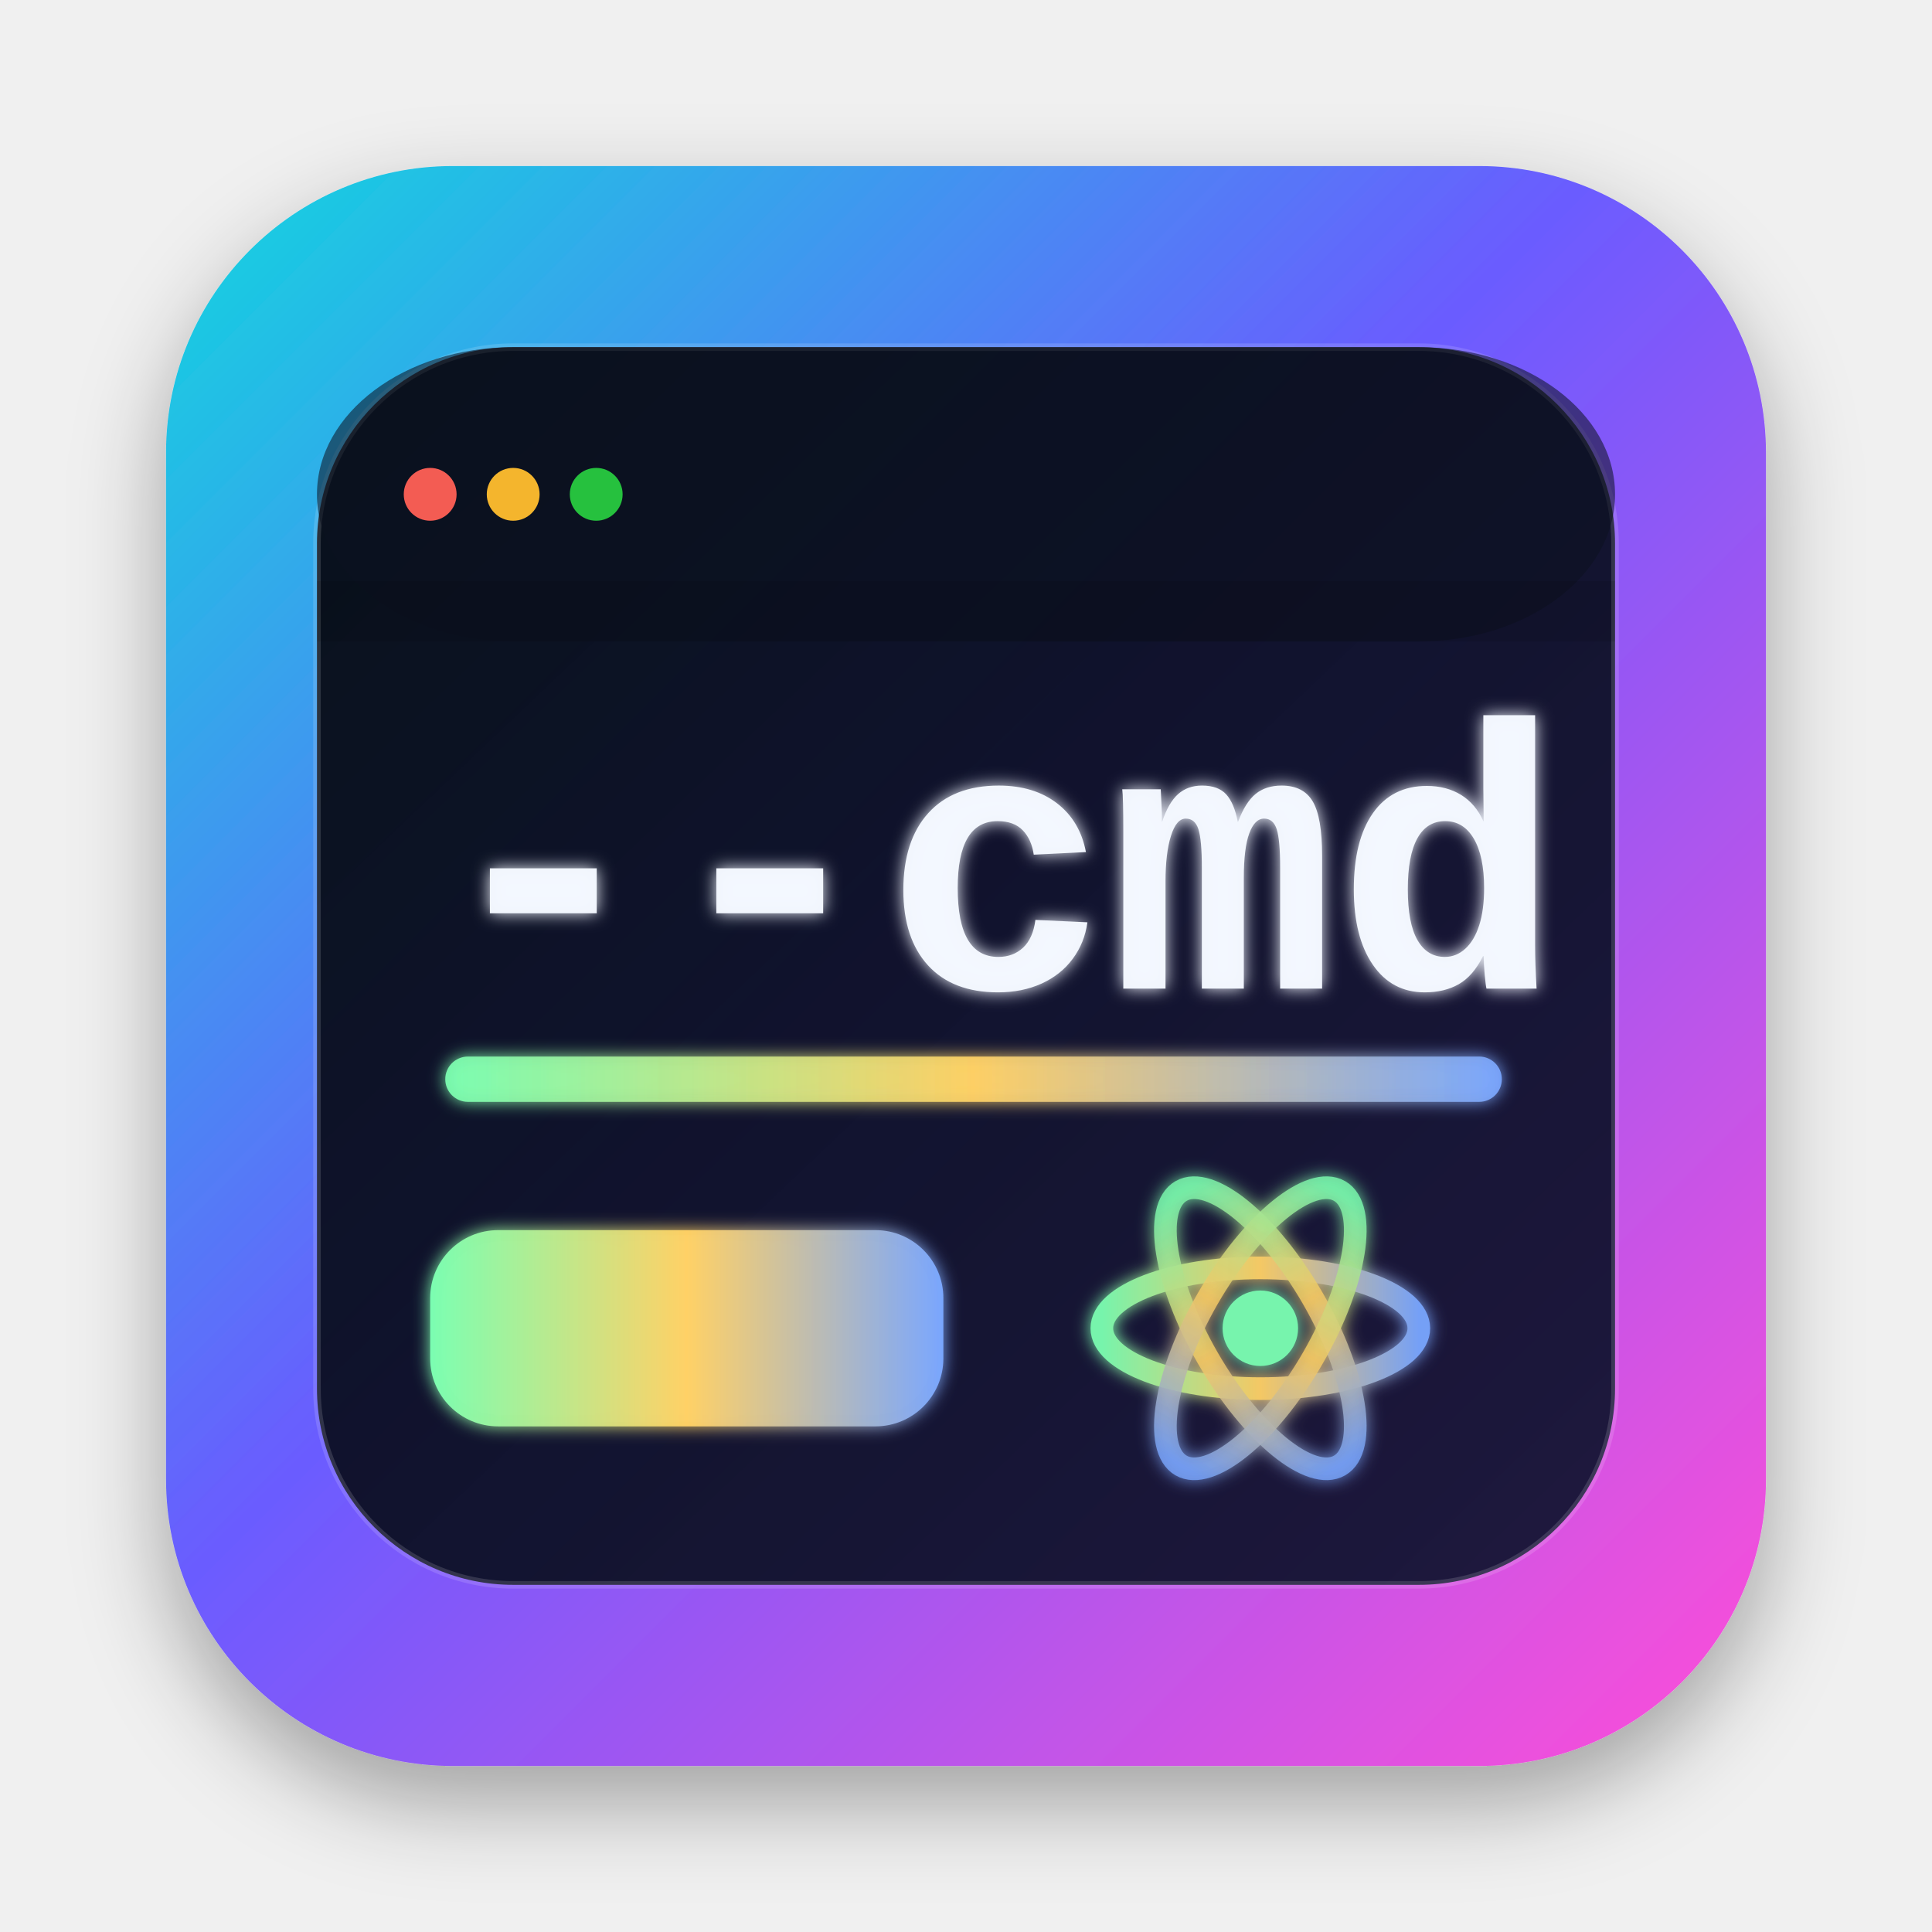
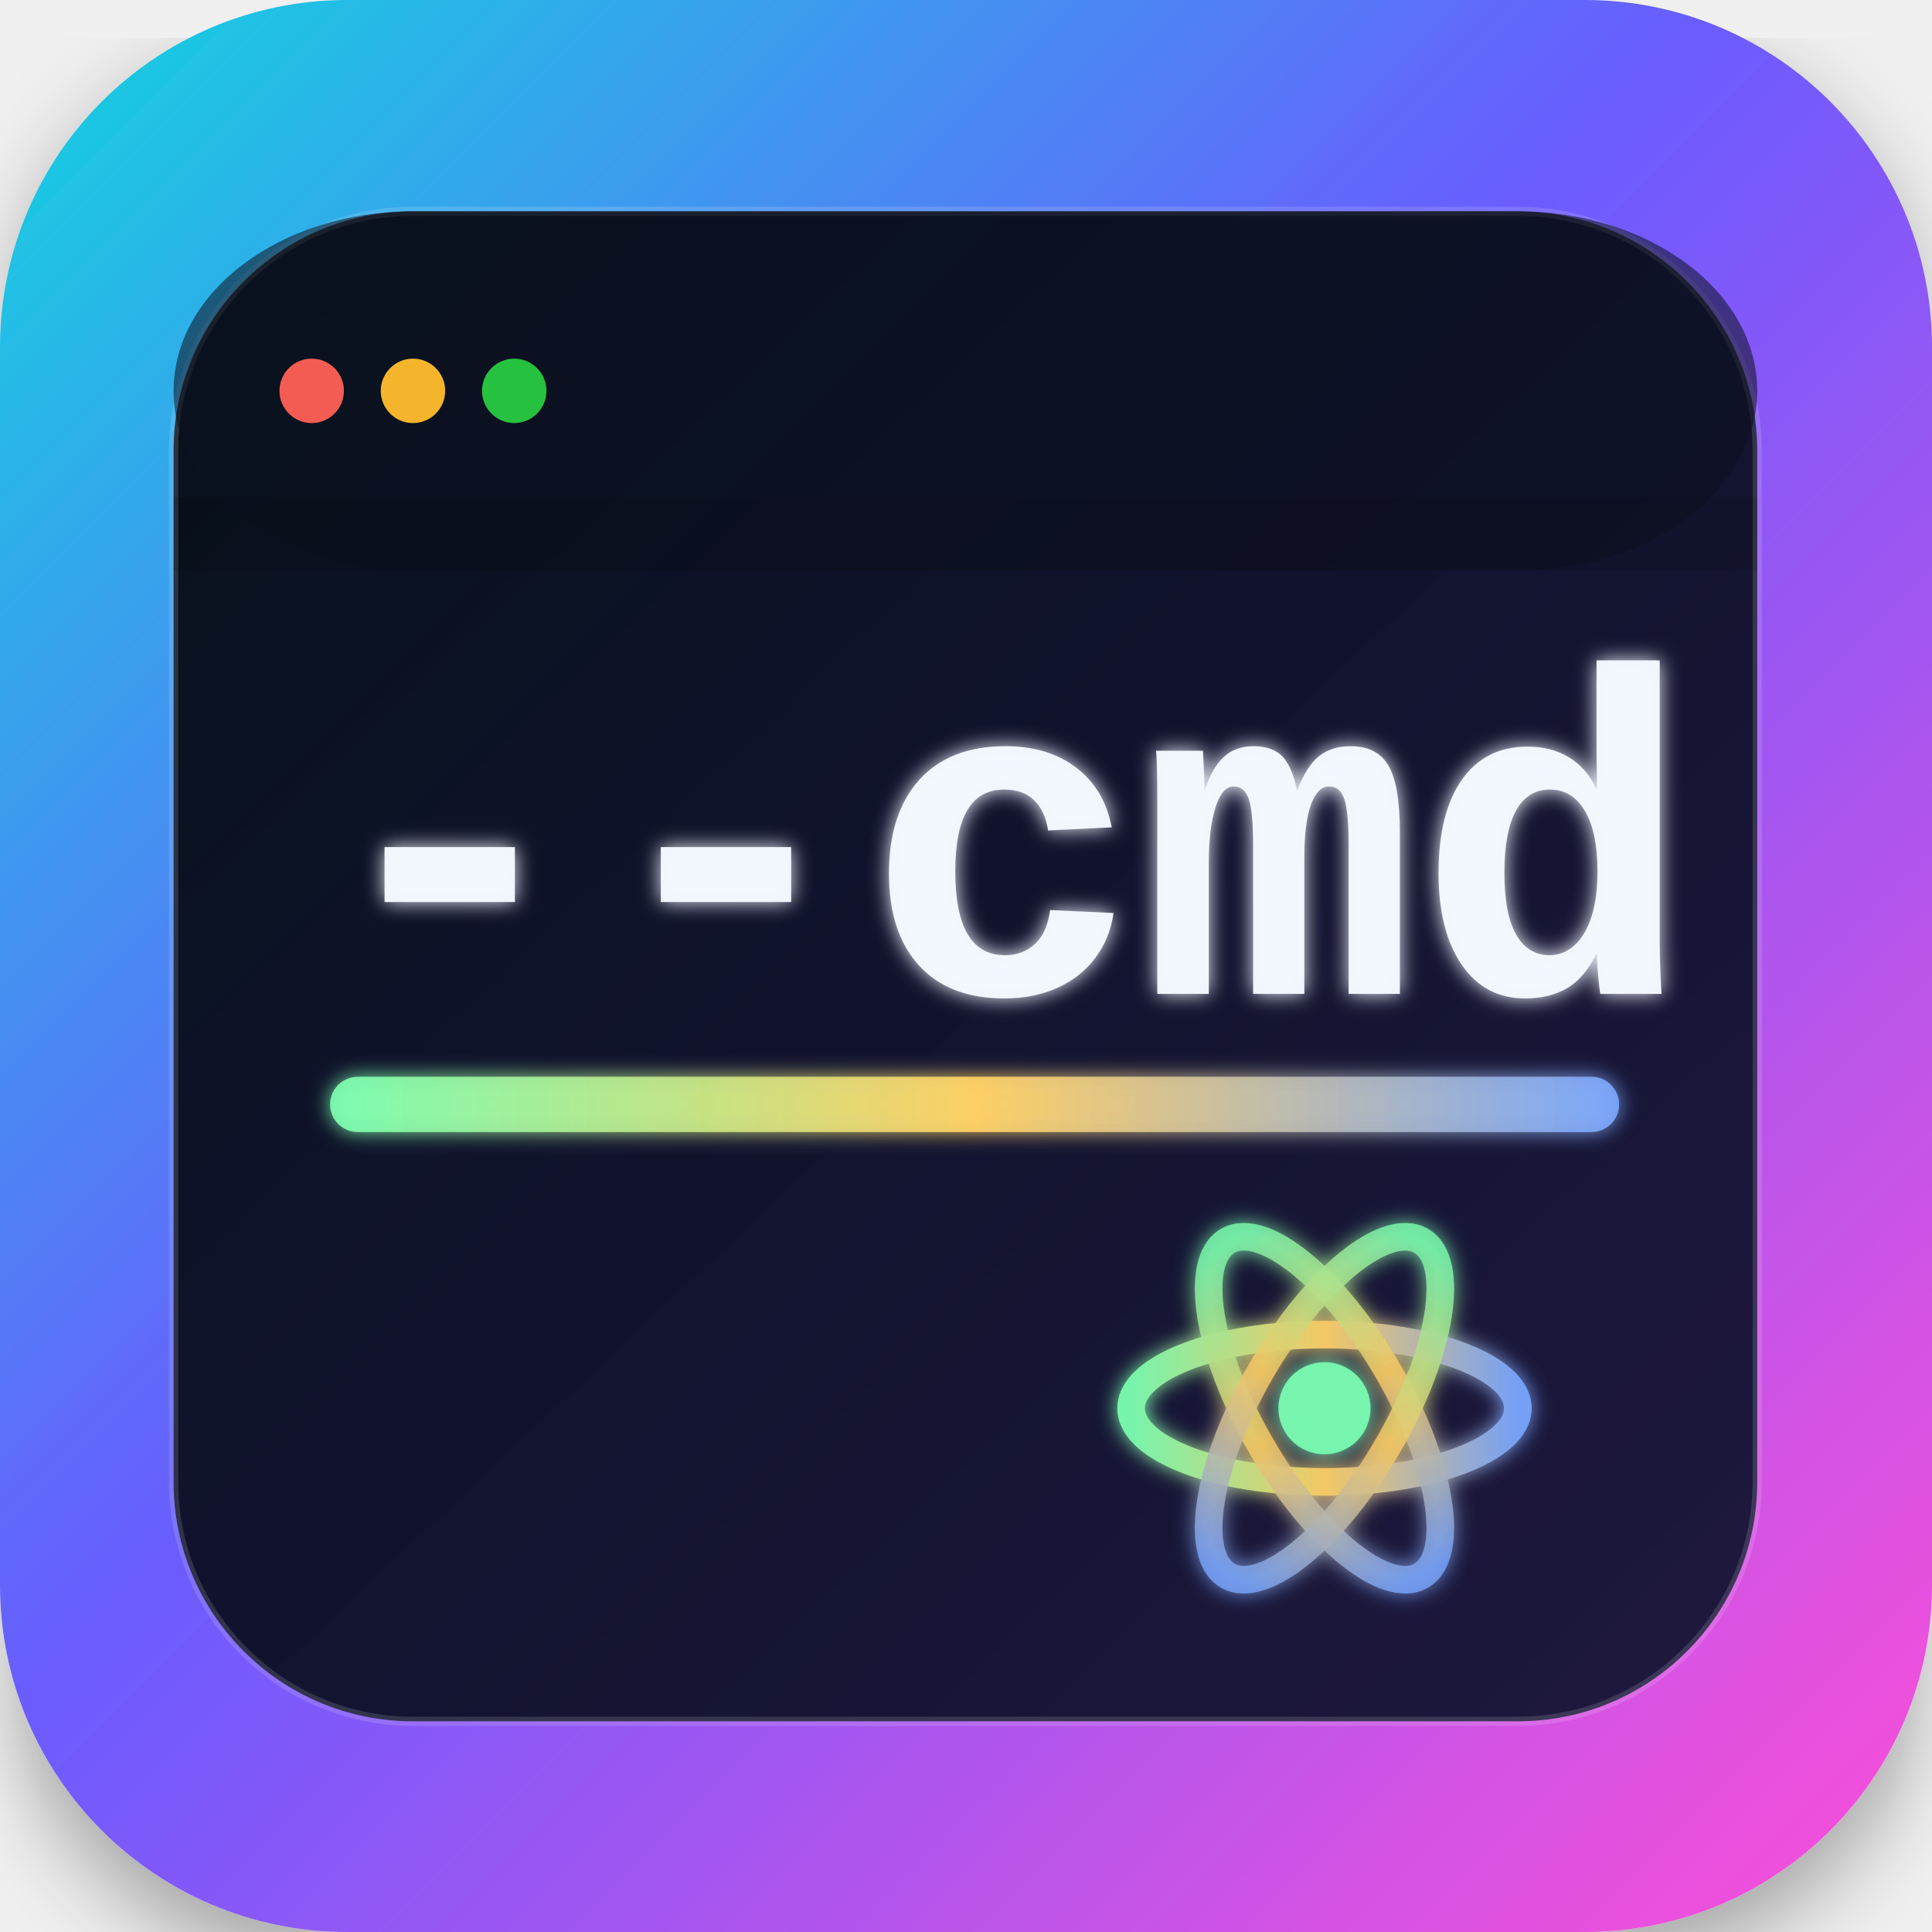
- <svg xmlns="http://www.w3.org/2000/svg" width="1024" height="1024" viewBox="0 0 512 512" role="img" aria-label="XenoAtom ANSI logo">
+ <svg xmlns="http://www.w3.org/2000/svg" width="1024" height="1024" viewBox="0 0 512 512" overflow="visible" role="img" aria-label="XenoAtom Terminal logo">
  <defs>
    <linearGradient id="bg" x1="0" y1="0" x2="1" y2="1">
      <stop offset="0" stop-color="#12D6DF" />
      <stop offset="0.45" stop-color="#6B5BFF" />
      <stop offset="1" stop-color="#FF4FD8" />
    </linearGradient>
    <linearGradient id="panel" x1="0" y1="0" x2="1" y2="1">
      <stop offset="0" stop-color="#070A12" stop-opacity="0.96" />
      <stop offset="1" stop-color="#0E1330" stop-opacity="0.92" />
    </linearGradient>
    <linearGradient id="accent" x1="0" y1="0" x2="1" y2="0">
      <stop offset="0" stop-color="#7CFFB2" />
      <stop offset="0.5" stop-color="#FFD166" />
      <stop offset="1" stop-color="#7AA7FF" />
    </linearGradient>
    <filter id="shadow" x="-20%" y="-20%" width="140%" height="140%">
      <feDropShadow dx="0" dy="10" stdDeviation="12" flood-color="#000000" flood-opacity="0.33" />
    </filter>
    <filter id="glow" x="-25%" y="-25%" width="150%" height="150%">
      <feGaussianBlur stdDeviation="2.2" result="b" />
      <feMerge>
        <feMergeNode in="b" />
        <feMergeNode in="SourceGraphic" />
      </feMerge>
    </filter>
  </defs>
-   <rect x="44" y="44" width="424" height="424" rx="76" fill="url(#bg)" filter="url(#shadow)" />
-   <g transform="translate(84 92)">
-     <rect x="0" y="0" width="344" height="328" rx="52" fill="url(#panel)" />
-     <rect x="0" y="0" width="344" height="328" rx="52" fill="none" stroke="#FFFFFF" stroke-opacity="0.14" stroke-width="2" />
-     <rect x="0" y="0" width="344" height="78" rx="52" fill="#0B1220" fill-opacity="0.55" />
-     <rect x="0" y="62" width="344" height="16" fill="#000000" fill-opacity="0.10" />
-     <g transform="translate(30 39)" opacity="0.95">
-       <circle r="7" cx="0" cy="0" fill="#FF5F56" />
-       <circle r="7" cx="22" cy="0" fill="#FFBD2E" />
-       <circle r="7" cx="44" cy="0" fill="#27C93F" />
-     </g>
-     <g transform="translate(30 270)" filter="url(#glow)">
-       <rect x="0" y="-36" width="136" height="52" rx="18" fill="url(#accent)" opacity="0.98" />
-     </g>
-     <g transform="translate(30 170)" filter="url(#glow)">
-       <text x="0" y="0" font-family="ui-monospace, SFMono-Regular, Menlo, Consolas, 'Liberation Mono', monospace" font-size="100" font-weight="900" fill="#F2F7FF" fill-opacity="0.98">--cmd</text>
-       <rect x="4" y="18" width="280" height="12" rx="6" fill="url(#accent)" opacity="0.92" />
-     </g>
-     <g transform="translate(250 260)" filter="url(#glow)" opacity="0.95">
-       <circle cx="0" cy="0" r="10" fill="#7CFFB2" />
-       <ellipse cx="0" cy="0" rx="42" ry="16" fill="none" stroke="url(#accent)" stroke-width="6" />
-       <g transform="rotate(60)">
-         <ellipse cx="0" cy="0" rx="42" ry="16" fill="none" stroke="url(#accent)" stroke-width="6" opacity="0.85" />
+   <rect x="0" y="0" width="512" height="512" rx="92" fill="url(#bg)" filter="url(#shadow)" />
+   <g transform="translate(46 56)">
+     <g transform="scale(1.22)">
+       <rect x="0" y="0" width="344" height="328" rx="52" fill="url(#panel)" />
+       <rect x="0" y="0" width="344" height="328" rx="52" fill="none" stroke="#FFFFFF" stroke-opacity="0.14" stroke-width="2" />
+       <rect x="0" y="0" width="344" height="78" rx="52" fill="#0B1220" fill-opacity="0.55" />
+       <rect x="0" y="62" width="344" height="16" fill="#000000" fill-opacity="0.10" />
+       <g transform="translate(30 39)" opacity="0.95">
+         <circle r="7" cx="0" cy="0" fill="#FF5F56" />
+         <circle r="7" cx="22" cy="0" fill="#FFBD2E" />
+         <circle r="7" cx="44" cy="0" fill="#27C93F" />
      </g>
-       <g transform="rotate(120)">
-         <ellipse cx="0" cy="0" rx="42" ry="16" fill="none" stroke="url(#accent)" stroke-width="6" opacity="0.85" />
+       <g transform="translate(30 170)" filter="url(#glow)">
+         <text x="0" y="0" font-family="ui-monospace, SFMono-Regular, Menlo, Consolas, 'Liberation Mono', monospace" font-size="100" font-weight="900" fill="#F2F7FF" fill-opacity="0.98">--cmd</text>
+         <rect x="4" y="18" width="280" height="12" rx="6" fill="url(#accent)" opacity="0.92" />
+       </g>
+       <g transform="translate(250 260)" filter="url(#glow)" opacity="0.95">
+         <circle cx="0" cy="0" r="10" fill="#7CFFB2" />
+         <ellipse cx="0" cy="0" rx="42" ry="16" fill="none" stroke="url(#accent)" stroke-width="6" />
+         <g transform="rotate(60)">
+           <ellipse cx="0" cy="0" rx="42" ry="16" fill="none" stroke="url(#accent)" stroke-width="6" opacity="0.85" />
+         </g>
+         <g transform="rotate(120)">
+           <ellipse cx="0" cy="0" rx="42" ry="16" fill="none" stroke="url(#accent)" stroke-width="6" opacity="0.85" />
+         </g>
      </g>
    </g>
  </g>
</svg>
